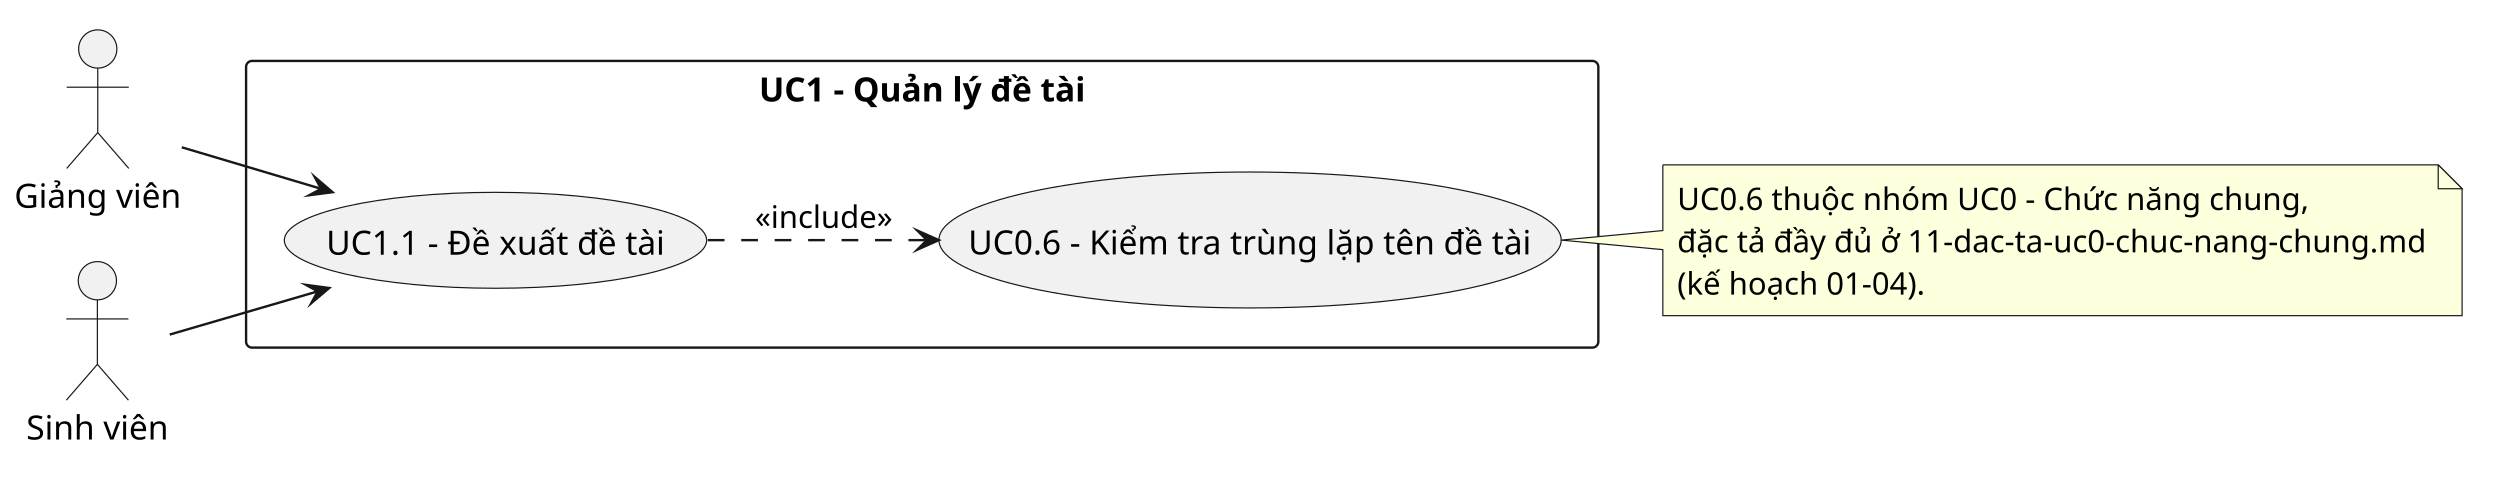
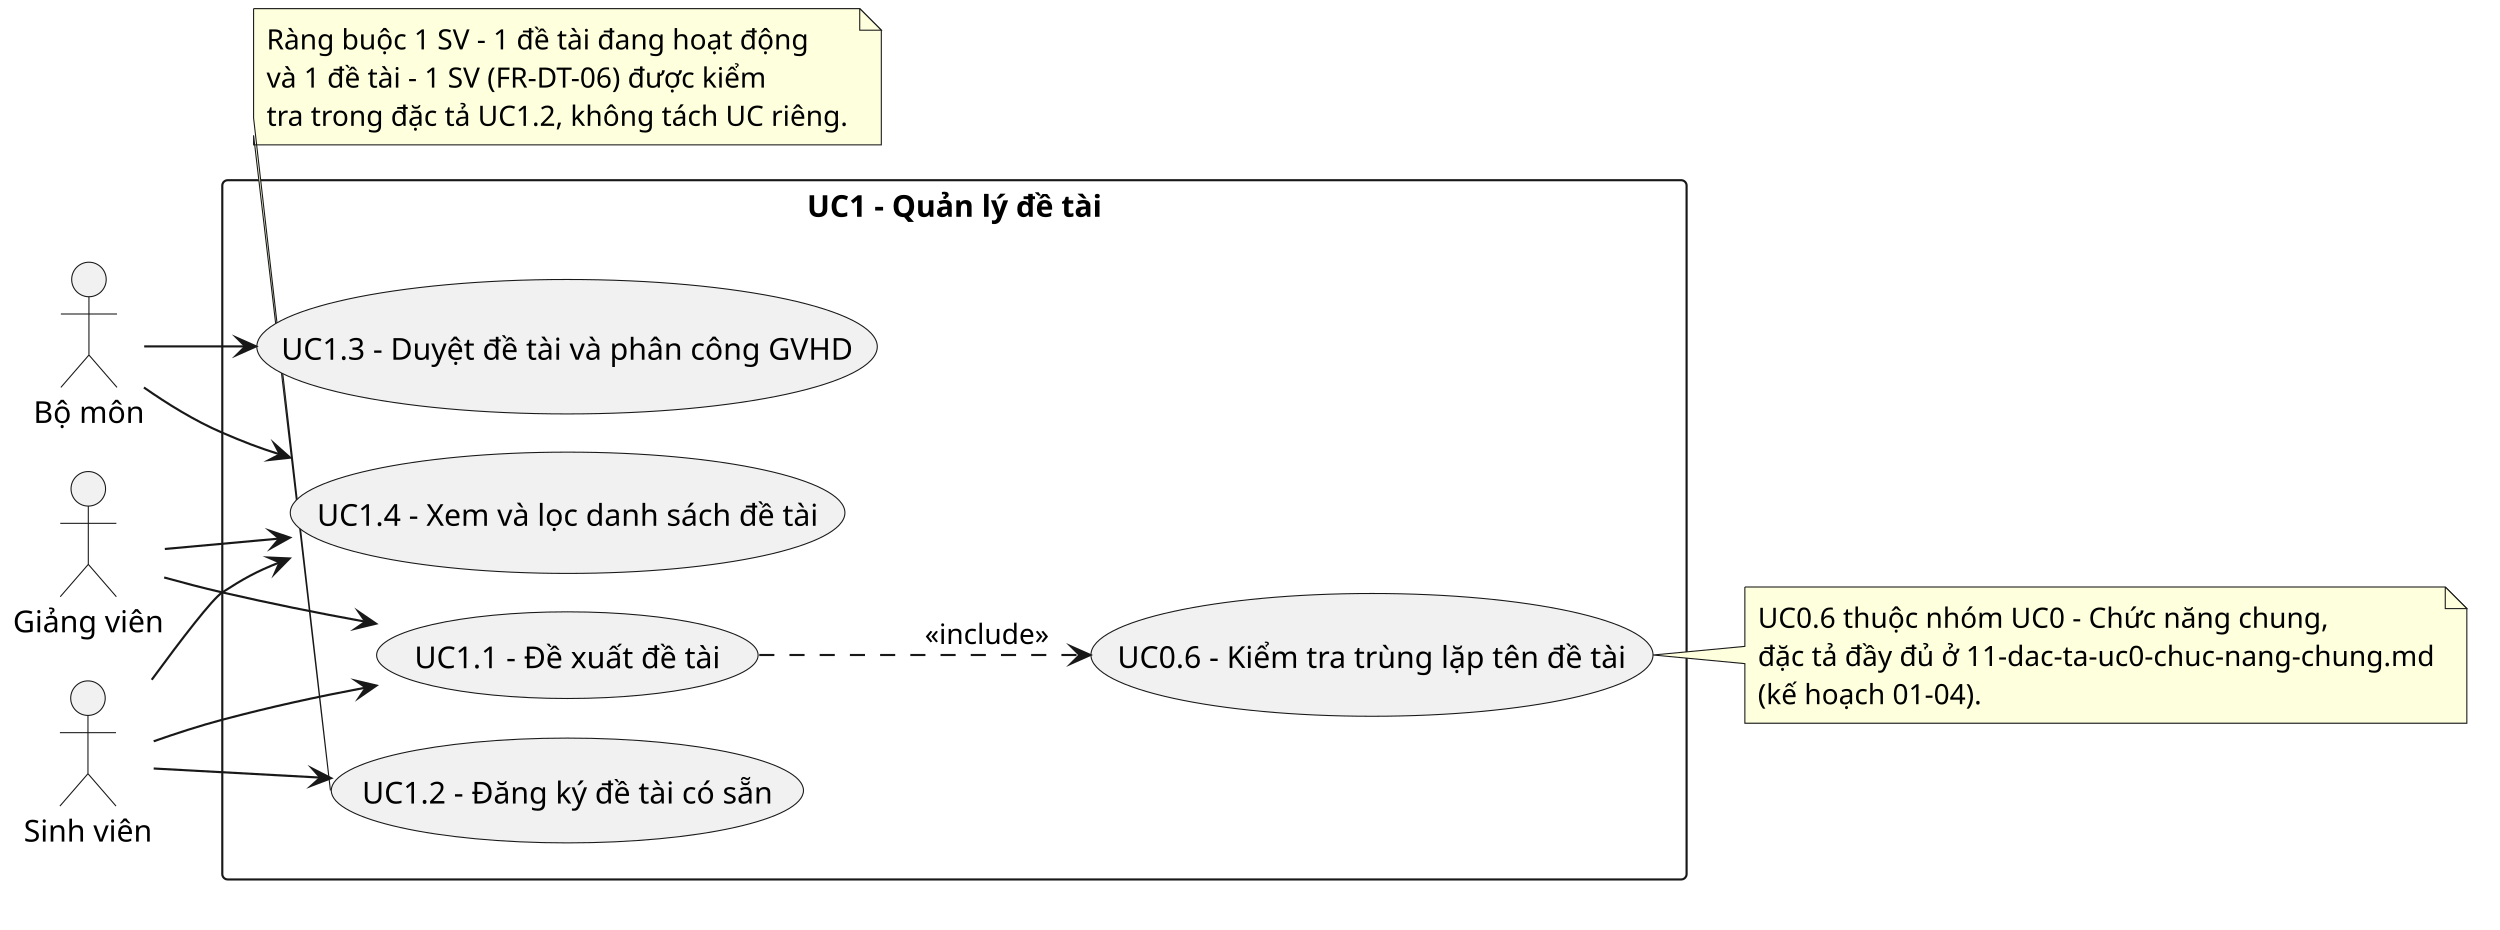
- <svg xmlns="http://www.w3.org/2000/svg" version="1.1" data-diagram-type="DESCRIPTION" style="width:1635px;height:318px;background:#FFFFFF;" width="1635.938px" height="318.75px" viewBox="0 0 1635 318" zoomAndPan="magnify" preserveAspectRatio="none" contentStyleType="text/css">
+ <svg xmlns="http://www.w3.org/2000/svg" version="1.1" data-diagram-type="DESCRIPTION" style="width:1810px;height:673px;background:#FFFFFF;" width="1810.938px" height="673.438px" viewBox="0 0 1810 673" zoomAndPan="magnify" preserveAspectRatio="none" contentStyleType="text/css">
  <defs />
  <g font-family="sans-serif" lengthAdjust="spacing">
-     <g class="cluster" data-qualified-name="UC1 - Qu.n l. .. t.i" id="ent0003" data-source-line="7">
-       <rect x="160.938" y="39.844" width="884.375" height="187.5" fill="none" style="stroke:#181818;stroke-width:1.563;" rx="3.906" ry="3.906" />
-       <text x="496.397" y="66.353" fill="#000" font-size="21.875" textLength="213.455" font-weight="700" font-family="'Noto Sans'">UC1 - Quản lý đề tài</text>
+     <g class="cluster" data-qualified-name="UC1 - Qu.n l. .. t.i" id="ent0004" data-source-line="8">
+       <rect x="160.938" y="130.469" width="1060.156" height="506.25" fill="none" style="stroke:#181818;stroke-width:1.563;" rx="3.906" ry="3.906" />
+       <text x="584.288" y="156.978" fill="#000" font-size="21.875" textLength="213.455" font-weight="700" font-family="'Noto Sans'">UC1 - Quản lý đề tài</text>
    </g>
    <g class="entity" data-qualified-name="GV" id="ent0001" data-source-line="4">
-       <ellipse cx="63.931" cy="32.031" rx="12.5" ry="12.5" fill="#F1F1F1" style="stroke:#181818;stroke-width:0.781;" />
-       <path d="M63.931,44.531 L63.931,86.719 M43.619,57.031 L84.244,57.031 M63.931,86.719 L43.619,110.156 M63.931,86.719 L84.244,110.156" style="stroke:#181818;stroke-width:0.781;" fill="none" />
-       <text x="9.375" y="135.884" fill="#000" font-size="21.875" textLength="109.112" font-family="'Noto Sans'">Giảng viên</text>
+       <ellipse cx="63.931" cy="353.906" rx="12.5" ry="12.5" fill="#F1F1F1" style="stroke:#181818;stroke-width:0.781;" />
+       <path d="M63.931,366.406 L63.931,408.594 M43.619,378.906 L84.244,378.906 M63.931,408.594 L43.619,432.031 M63.931,408.594 L84.244,432.031" style="stroke:#181818;stroke-width:0.781;" fill="none" />
+       <text x="9.375" y="457.759" fill="#000" font-size="21.875" textLength="109.112" font-family="'Noto Sans'">Giảng viên</text>
    </g>
    <g class="entity" data-qualified-name="SV" id="ent0002" data-source-line="5">
-       <ellipse cx="63.683" cy="183.594" rx="12.5" ry="12.5" fill="#F1F1F1" style="stroke:#181818;stroke-width:0.781;" />
-       <path d="M63.683,196.094 L63.683,238.281 M43.37,208.594 L83.995,208.594 M63.683,238.281 L43.37,261.719 M63.683,238.281 L83.995,261.719" style="stroke:#181818;stroke-width:0.781;" fill="none" />
-       <text x="17.188" y="287.447" fill="#000" font-size="21.875" textLength="92.99" font-family="'Noto Sans'">Sinh viên</text>
+       <ellipse cx="63.683" cy="505.469" rx="12.5" ry="12.5" fill="#F1F1F1" style="stroke:#181818;stroke-width:0.781;" />
+       <path d="M63.683,517.969 L63.683,560.156 M43.37,530.469 L83.995,530.469 M63.683,560.156 L43.37,583.594 M63.683,560.156 L83.995,583.594" style="stroke:#181818;stroke-width:0.781;" fill="none" />
+       <text x="17.188" y="609.322" fill="#000" font-size="21.875" textLength="92.99" font-family="'Noto Sans'">Sinh viên</text>
    </g>
-     <g class="entity" data-qualified-name="GMN9" id="ent0010" data-source-line="17">
-       <path d="M1087.5,107.813 L1087.5,150.781 L1020.971,157.031 L1087.5,163.281 L1087.5,206.434 A0,0 0 0 0 1087.5,206.434 L1610.21,206.434 A0,0 0 0 0 1610.21,206.434 L1610.21,123.438 L1594.585,107.813 L1087.5,107.813 A0,0 0 0 0 1087.5,107.813" style="stroke:#181818;stroke-width:0.781;" fill="#FEFFDD" />
-       <path d="M1594.585,107.813 L1594.585,123.438 L1610.21,123.438 L1594.585,107.813" style="stroke:#181818;stroke-width:0.781;" fill="#FEFFDD" />
-       <text x="1096.875" y="137.339" fill="#000" font-size="20.313" textLength="413.218" font-family="'Noto Sans'">UC0.6 thuộc nhóm UC0 - Chức năng chung,</text>
-       <text x="1096.875" y="165.005" fill="#000" font-size="20.313" textLength="489.897" font-family="'Noto Sans'">đặc tả đầy đủ ở 11-dac-ta-uc0-chuc-nang-chung.md</text>
-       <text x="1096.875" y="192.67" fill="#000" font-size="20.313" textLength="162.053" font-family="'Noto Sans'">(kế hoạch 01-04).</text>
+     <g class="entity" data-qualified-name="BM" id="ent0003" data-source-line="6">
+       <ellipse cx="64.392" cy="202.344" rx="12.5" ry="12.5" fill="#F1F1F1" style="stroke:#181818;stroke-width:0.781;" />
+       <path d="M64.392,214.844 L64.392,257.031 M44.08,227.344 L84.705,227.344 M64.392,257.031 L44.08,280.469 M64.392,257.031 L84.705,280.469" style="stroke:#181818;stroke-width:0.781;" fill="none" />
+       <text x="24.219" y="306.197" fill="#000" font-size="21.875" textLength="80.347" font-family="'Noto Sans'">Bộ môn</text>
    </g>
-     <g class="entity" data-qualified-name="UC1 - Qu.n l. .. t.i.UC1_1" id="ent0004" data-source-line="8">
-       <ellipse cx="324.049" cy="157.154" rx="138.111" ry="31.372" fill="#F1F1F1" style="stroke:#181818;stroke-width:0.781;" />
-       <text x="213.351" y="166.582" fill="#000" font-size="21.875" textLength="221.396" font-family="'Noto Sans'">UC1.1 - Đề xuất đề tài</text>
+     <g class="entity" data-qualified-name="GMN18" id="ent0019" data-source-line="27">
+       <path d="M1263.281,425 L1263.281,467.969 L1196.752,474.219 L1263.281,480.469 L1263.281,523.622 A0,0 0 0 0 1263.281,523.622 L1785.991,523.622 A0,0 0 0 0 1785.991,523.622 L1785.991,440.625 L1770.366,425 L1263.281,425 A0,0 0 0 0 1263.281,425" style="stroke:#181818;stroke-width:0.781;" fill="#FEFFDD" />
+       <path d="M1770.366,425 L1770.366,440.625 L1785.991,440.625 L1770.366,425" style="stroke:#181818;stroke-width:0.781;" fill="#FEFFDD" />
+       <text x="1272.656" y="454.527" fill="#000" font-size="20.313" textLength="413.218" font-family="'Noto Sans'">UC0.6 thuộc nhóm UC0 - Chức năng chung,</text>
+       <text x="1272.656" y="482.192" fill="#000" font-size="20.313" textLength="489.897" font-family="'Noto Sans'">đặc tả đầy đủ ở 11-dac-ta-uc0-chuc-nang-chung.md</text>
+       <text x="1272.656" y="509.858" fill="#000" font-size="20.313" textLength="162.053" font-family="'Noto Sans'">(kế hoạch 01-04).</text>
    </g>
-     <g class="entity" data-qualified-name="UC1 - Qu.n l. .. t.i.UC0_6" id="ent0005" data-source-line="9">
-       <ellipse cx="817.539" cy="156.945" rx="203.476" ry="44.445" fill="#F1F1F1" style="stroke:#181818;stroke-width:0.781;" />
-       <text x="633.232" y="166.373" fill="#000" font-size="21.875" textLength="368.614" font-family="'Noto Sans'">UC0.6 - Kiểm tra trùng lặp tên đề tài</text>
+     <g class="entity" data-qualified-name="GMN21" id="ent0022" data-source-line="33">
+       <path d="M183.594,6.25 L183.594,85.462 L239.225,572.269 L183.594,97.962 L183.594,104.872 A0,0 0 0 0 183.594,104.872 L638.074,104.872 A0,0 0 0 0 638.074,104.872 L638.074,21.875 L622.449,6.25 L183.594,6.25 A0,0 0 0 0 183.594,6.25" style="stroke:#181818;stroke-width:0.781;" fill="#FEFFDD" />
+       <path d="M622.449,6.25 L622.449,21.875 L638.074,21.875 L622.449,6.25" style="stroke:#181818;stroke-width:0.781;" fill="#FEFFDD" />
+       <text x="192.969" y="35.777" fill="#000" font-size="20.313" textLength="392.458" font-family="'Noto Sans'">Ràng buộc 1 SV - 1 đề tài đang hoạt động</text>
+       <text x="192.969" y="63.442" fill="#000" font-size="20.313" textLength="363.147" font-family="'Noto Sans'">và 1 đề tài - 1 SV (FR-DT-06) được kiểm</text>
+       <text x="192.969" y="91.108" fill="#000" font-size="20.313" textLength="421.668" font-family="'Noto Sans'">tra trong đặc tả UC1.2, không tách UC riêng.</text>
    </g>
-     <g class="link" data-entity-1="ent0001" data-entity-2="ent0004" id="lnk6" data-link-type="dependency">
-       <polygon points="217.492,125.706,205.799,115.701,210.005,123.475,202.23,127.681,217.492,125.706" fill="#181818" style="stroke:#181818;stroke-width:1.563;stroke-linejoin:miter;stroke-miterlimit:10;" />
-       <path d="M118.882,96.333 C147.408,104.83 176.086,113.372 210.005,123.475" style="stroke:#181818;stroke-width:1.563;" fill="none" />
+     <g class="entity" data-qualified-name="UC1 - Qu.n l. .. t.i.UC1_1" id="ent0005" data-source-line="9">
+       <ellipse cx="410.768" cy="474.341" rx="138.111" ry="31.372" fill="#F1F1F1" style="stroke:#181818;stroke-width:0.781;" />
+       <text x="300.07" y="483.769" fill="#000" font-size="21.875" textLength="221.396" font-family="'Noto Sans'">UC1.1 - Đề xuất đề tài</text>
    </g>
-     <g class="link" data-entity-1="ent0002" data-entity-2="ent0004" id="lnk7" data-link-type="dependency">
-       <polygon points="215.302,188.356,200.052,186.296,207.803,190.545,203.554,198.295,215.302,188.356" fill="#181818" style="stroke:#181818;stroke-width:1.563;stroke-linejoin:miter;stroke-miterlimit:10;" />
-       <path d="M110.985,218.795 C139.953,210.343 171.299,201.196 207.803,190.545" style="stroke:#181818;stroke-width:1.563;" fill="none" />
+     <g class="entity" data-qualified-name="UC1 - Qu.n l. .. t.i.UC1_2" id="ent0006" data-source-line="10">
+       <ellipse cx="410.78" cy="572.312" rx="170.936" ry="37.937" fill="#F1F1F1" style="stroke:#181818;stroke-width:0.781;" />
+       <text x="262.15" y="581.74" fill="#000" font-size="21.875" textLength="297.258" font-family="'Noto Sans'">UC1.2 - Đăng ký đề tài có sẵn</text>
    </g>
-     <g class="link" data-entity-1="ent0004" data-entity-2="ent0005" id="lnk8" data-link-type="dependency">
-       <polygon points="613.985,157.031,599.923,150.781,606.173,157.031,599.923,163.281,613.985,157.031" fill="#181818" style="stroke:#181818;stroke-width:1.563;stroke-linejoin:miter;stroke-miterlimit:10;" />
-       <path d="M462.881,157.031 C509.723,157.031 555.327,157.031 606.173,157.031" style="stroke:#181818;stroke-width:1.563;stroke-dasharray:10.938,10.938;" fill="none" />
-       <text x="493.75" y="149.058" fill="#000" font-size="20.313" textLength="89.964" font-family="'Noto Sans'">«include»</text>
+     <g class="entity" data-qualified-name="UC1 - Qu.n l. .. t.i.UC1_3" id="ent0007" data-source-line="11">
+       <ellipse cx="410.548" cy="251.016" rx="224.611" ry="48.672" fill="#F1F1F1" style="stroke:#181818;stroke-width:0.781;" />
+       <text x="203.622" y="260.444" fill="#000" font-size="21.875" textLength="413.851" font-family="'Noto Sans'">UC1.3 - Duyệt đề tài và phân công GVHD</text>
+     </g>
+     <g class="entity" data-qualified-name="UC1 - Qu.n l. .. t.i.UC1_4" id="ent0008" data-source-line="12">
+       <ellipse cx="410.938" cy="371.25" rx="200.782" ry="43.906" fill="#F1F1F1" style="stroke:#181818;stroke-width:0.781;" />
+       <text x="229.54" y="380.678" fill="#000" font-size="21.875" textLength="362.795" font-family="'Noto Sans'">UC1.4 - Xem và lọc danh sách đề tài</text>
+     </g>
+     <g class="entity" data-qualified-name="UC1 - Qu.n l. .. t.i.UC0_6" id="ent0009" data-source-line="13">
+       <ellipse cx="993.32" cy="474.133" rx="203.476" ry="44.445" fill="#F1F1F1" style="stroke:#181818;stroke-width:0.781;" />
+       <text x="809.013" y="483.561" fill="#000" font-size="21.875" textLength="368.614" font-family="'Noto Sans'">UC0.6 - Kiểm tra trùng lặp tên đề tài</text>
+     </g>
+     <g class="link" data-entity-1="ent0001" data-entity-2="ent0005" id="lnk10" data-link-type="dependency">
+       <polygon points="272.234,451.521,259.525,442.843,264.549,450.116,257.276,455.139,272.234,451.521" fill="#181818" style="stroke:#181818;stroke-width:1.563;stroke-linejoin:miter;stroke-miterlimit:10;" />
+       <path d="M118.84,418.1 C132.498,421.888 147.21,425.749 160.938,428.906 C196.828,437.162 228.229,443.473 264.549,450.116" style="stroke:#181818;stroke-width:1.563;" fill="none" />
+     </g>
+     <g class="link" data-entity-1="ent0002" data-entity-2="ent0005" id="lnk11" data-link-type="dependency">
+       <polygon points="272.542,496.354,257.563,492.826,264.866,497.806,259.886,505.108,272.542,496.354" fill="#181818" style="stroke:#181818;stroke-width:1.563;stroke-linejoin:miter;stroke-miterlimit:10;" />
+       <path d="M111.266,536.688 C126.87,531.206 144.528,525.442 160.938,521.094 C196.789,511.594 228.365,504.711 264.866,497.806" style="stroke:#181818;stroke-width:1.563;" fill="none" />
+     </g>
+     <g class="link" data-entity-1="ent0002" data-entity-2="ent0006" id="lnk12" data-link-type="dependency">
+       <polygon points="239.697,563.401,225.996,556.394,231.896,562.976,225.315,568.876,239.697,563.401" fill="#181818" style="stroke:#181818;stroke-width:1.563;stroke-linejoin:miter;stroke-miterlimit:10;" />
+       <path d="M111.272,556.396 C144.694,558.219 184.506,560.391 231.896,562.976" style="stroke:#181818;stroke-width:1.563;" fill="none" />
+     </g>
+     <g class="link" data-entity-1="ent0003" data-entity-2="ent0007" id="lnk13" data-link-type="dependency">
+       <polygon points="185.373,250.781,171.311,244.531,177.561,250.781,171.311,257.031,185.373,250.781" fill="#181818" style="stroke:#181818;stroke-width:1.563;stroke-linejoin:miter;stroke-miterlimit:10;" />
+       <path d="M104.389,250.781 C125.811,250.781 146.527,250.781 177.561,250.781" style="stroke:#181818;stroke-width:1.563;" fill="none" />
+     </g>
+     <g class="link" data-entity-1="ent0001" data-entity-2="ent0008" id="lnk14" data-link-type="dependency">
+       <polygon points="209.912,389.227,195.341,384.276,202.131,389.934,196.473,396.724,209.912,389.227" fill="#181818" style="stroke:#181818;stroke-width:1.563;stroke-linejoin:miter;stroke-miterlimit:10;" />
+       <path d="M119.336,397.461 C144.639,395.161 168.784,392.966 202.131,389.934" style="stroke:#181818;stroke-width:1.563;" fill="none" />
+     </g>
+     <g class="link" data-entity-1="ent0002" data-entity-2="ent0008" id="lnk15" data-link-type="dependency">
+       <polygon points="209.641,404.321,194.267,403.656,202.372,407.182,198.845,415.287,209.641,404.321" fill="#181818" style="stroke:#181818;stroke-width:1.563;stroke-linejoin:miter;stroke-miterlimit:10;" />
+       <path d="M109.848,492.141 C131.249,462.971 153.833,433.5 160.938,428.906 C175.998,419.168 185.242,413.925 202.372,407.182" style="stroke:#181818;stroke-width:1.563;" fill="none" />
+     </g>
+     <g class="link" data-entity-1="ent0003" data-entity-2="ent0008" id="lnk16" data-link-type="dependency">
+       <polygon points="210.045,331.342,198.533,321.13,202.599,328.978,194.751,333.044,210.045,331.342" fill="#181818" style="stroke:#181818;stroke-width:1.563;stroke-linejoin:miter;stroke-miterlimit:10;" />
+       <path d="M104.201,280.541 C120.887,292.202 141.11,304.792 160.938,313.281 C176.611,319.991 185.743,323.627 202.599,328.978" style="stroke:#181818;stroke-width:1.563;" fill="none" />
+     </g>
+     <g class="link" data-entity-1="ent0005" data-entity-2="ent0009" id="lnk17" data-link-type="dependency">
+       <polygon points="789.403,474.219,775.34,467.969,781.59,474.219,775.34,480.469,789.403,474.219" fill="#181818" style="stroke:#181818;stroke-width:1.563;stroke-linejoin:miter;stroke-miterlimit:10;" />
+       <path d="M549.693,474.219 C621.245,474.219 702.338,474.219 781.59,474.219" style="stroke:#181818;stroke-width:1.563;stroke-dasharray:10.938,10.938;" fill="none" />
+       <text x="669.531" y="466.245" fill="#000" font-size="20.313" textLength="89.964" font-family="'Noto Sans'">«include»</text>
    </g>
  </g>
</svg>
